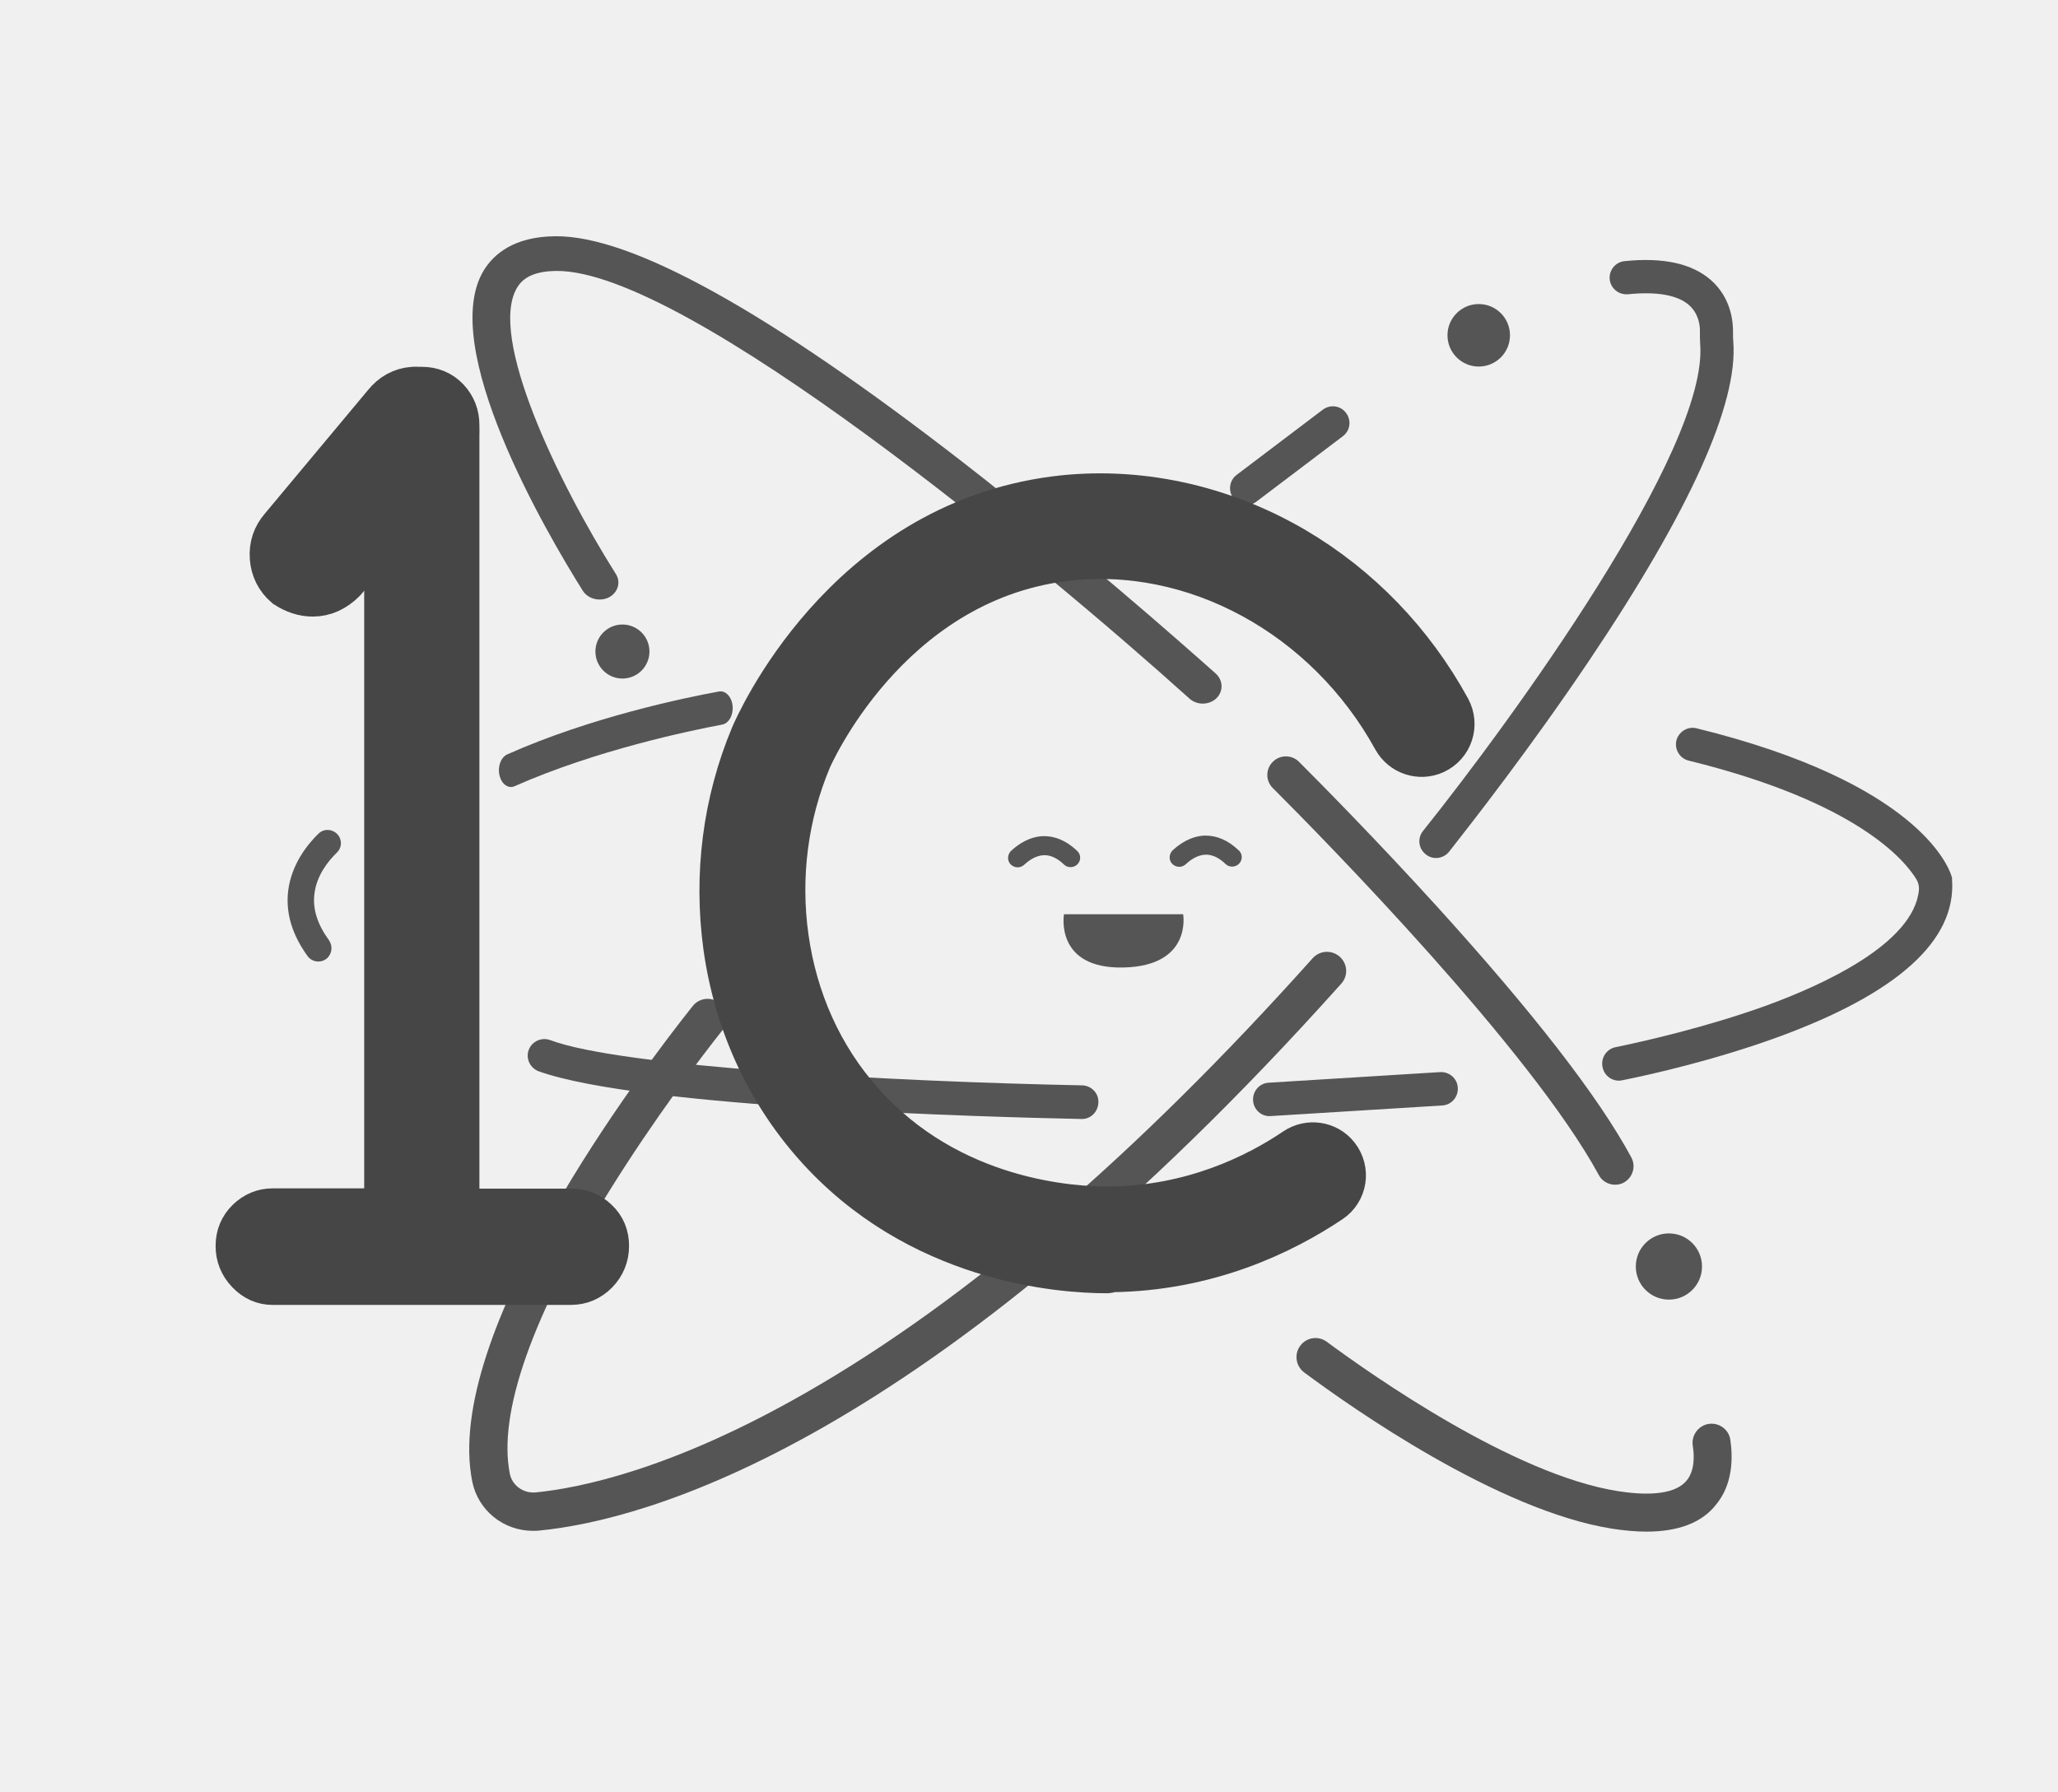
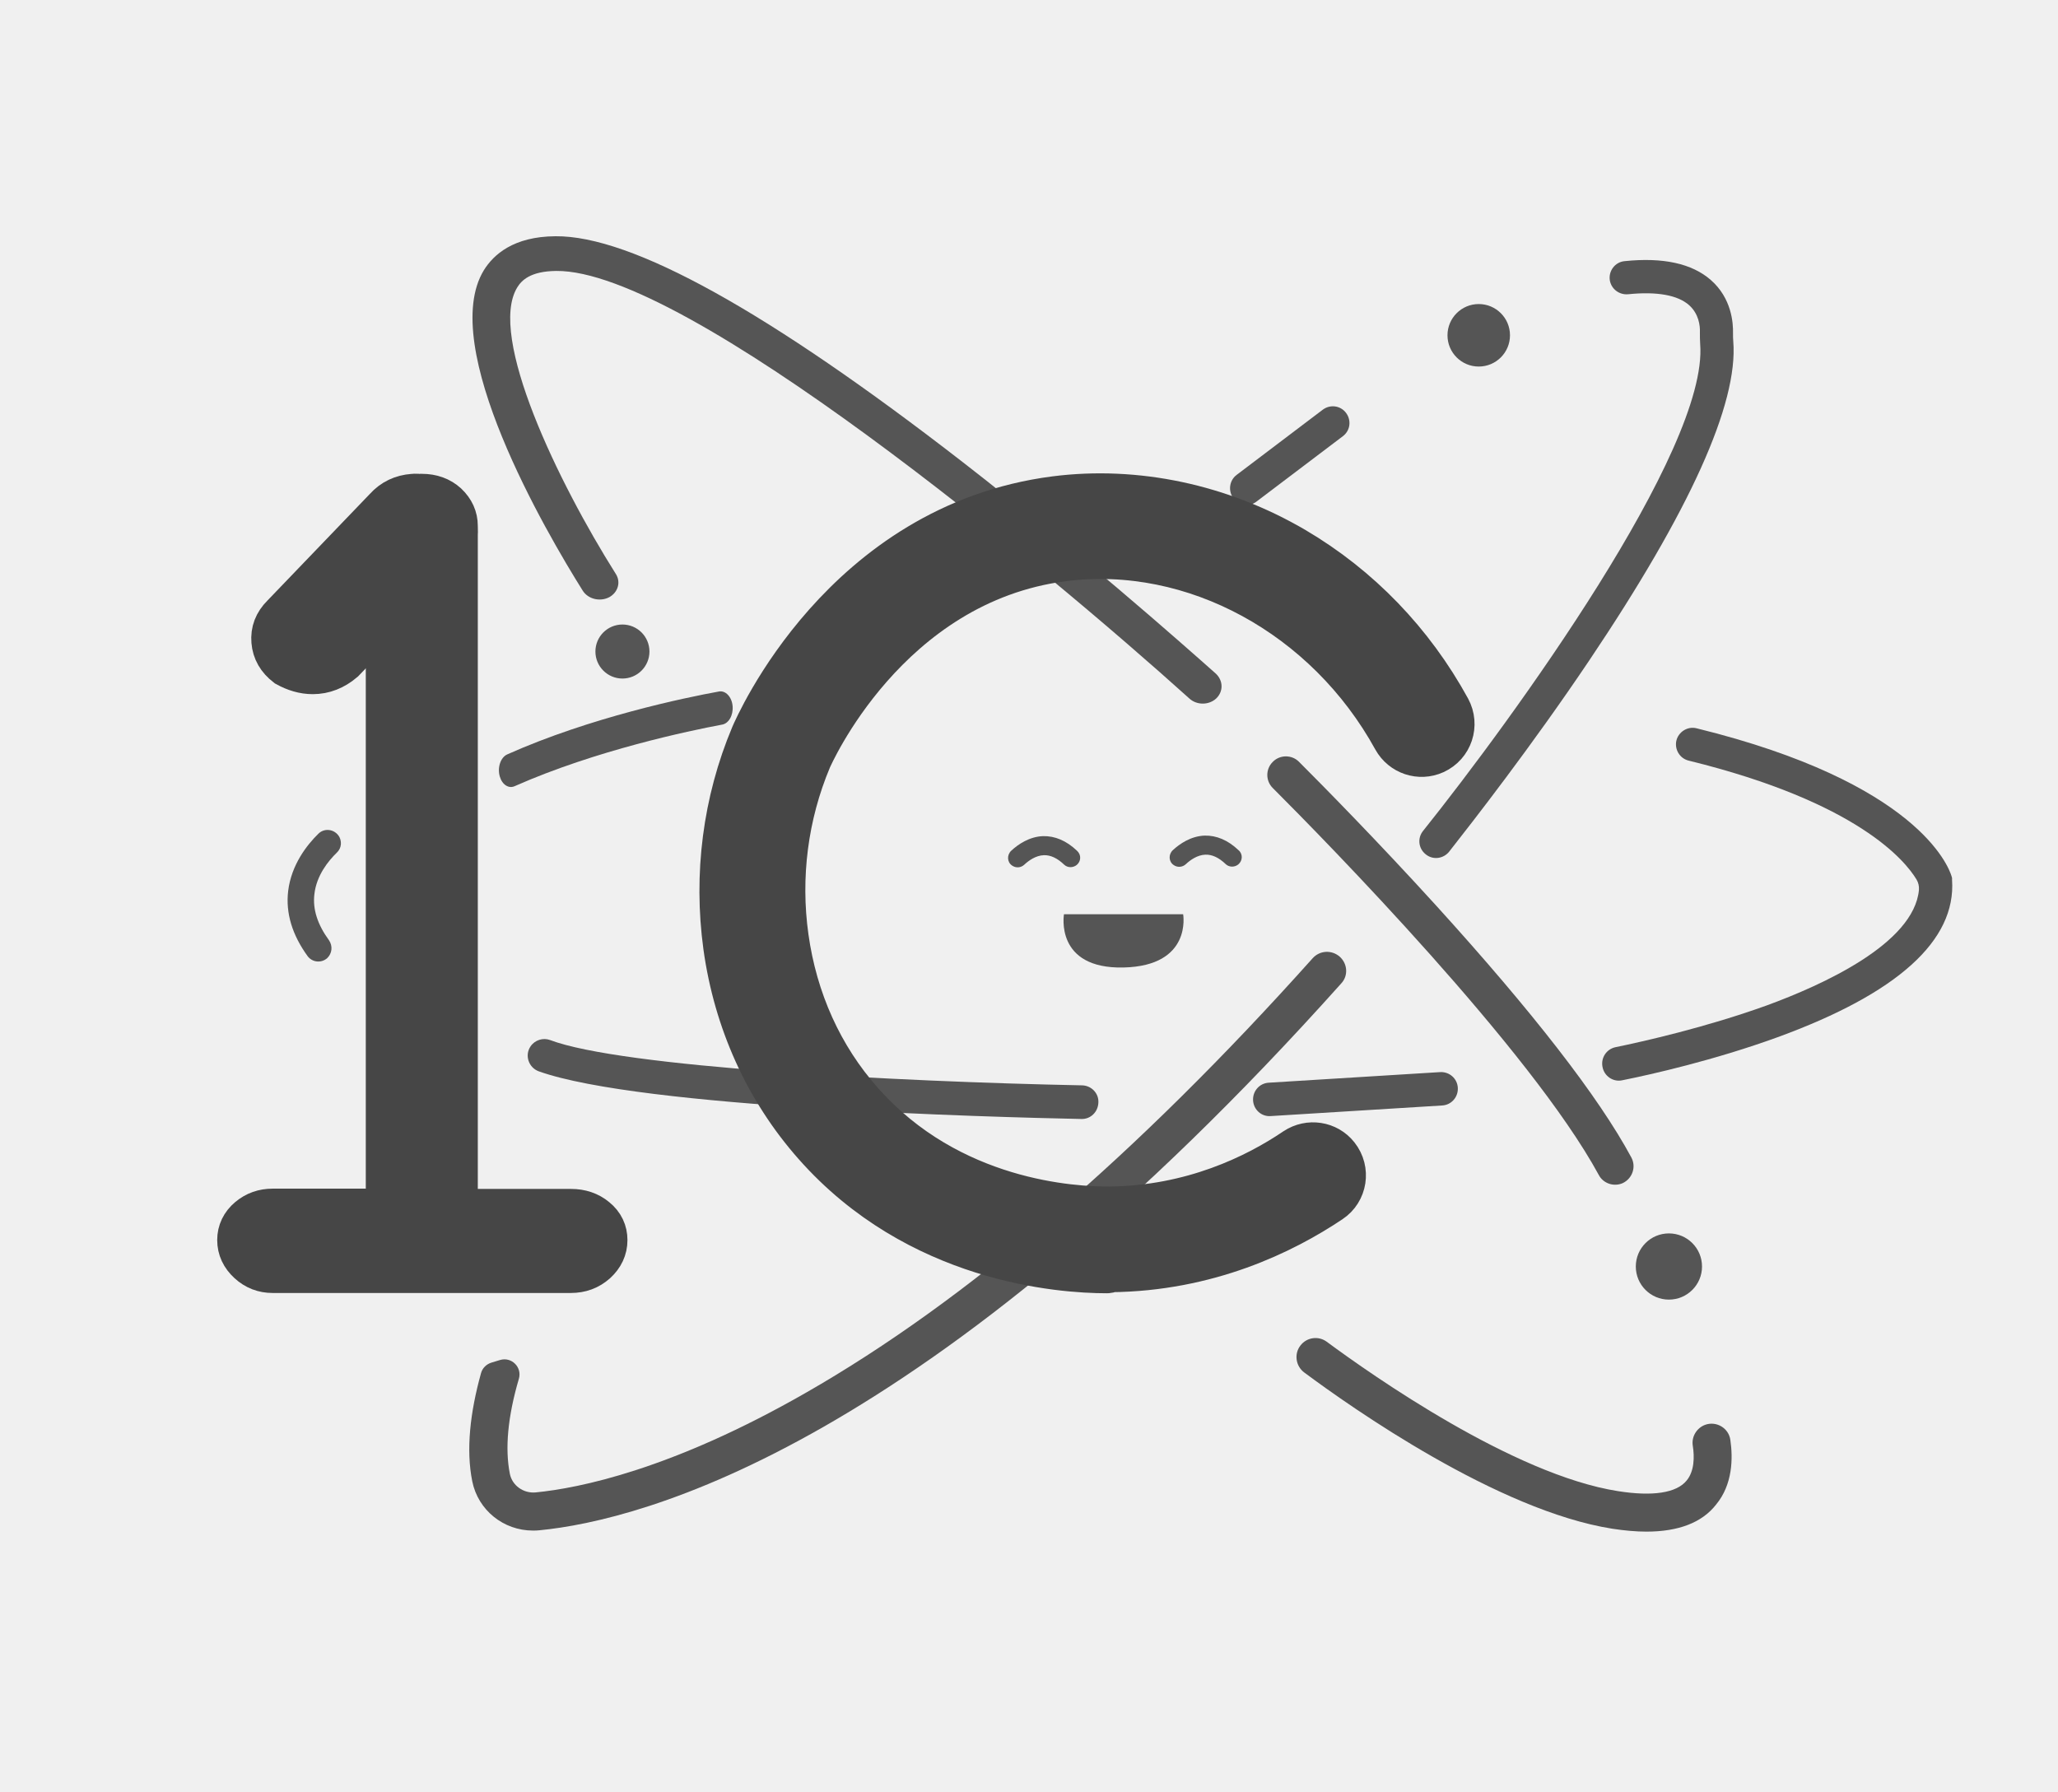
- <svg xmlns="http://www.w3.org/2000/svg" version="1.1" id="Capa_2" x="0px" y="0px" viewBox="0 0 777 676.5" style="enable-background:new 0 0 777 676.5;" xml:space="preserve">
+ <svg xmlns="http://www.w3.org/2000/svg" version="1.1" id="Capa_2_1_" x="0px" y="0px" viewBox="0 0 777 676.5" style="enable-background:new 0 0 777 676.5;" xml:space="preserve">
  <style type="text/css">
	.st0{fill:#555555;}
- 	.st1{fill:#464646;stroke:#464646;stroke-width:18;stroke-miterlimit:10;}
+ 	.st1{fill:#464646;stroke:#464646;stroke-width:16.791;stroke-miterlimit:10;}
	.st2{fill:#464646;stroke:#464646;stroke-width:17;stroke-miterlimit:10;}
	.st3{fill:#FFFFFF;}
+ 	.st4{fill:#FFFFFF;stroke:#FFFFFF;stroke-width:16.791;stroke-miterlimit:10;}
+ 	.st5{fill:#FFFFFF;stroke:#FFFFFF;stroke-width:17;stroke-miterlimit:10;}
</style>
  <path class="st0" d="M459.1,263.8c-2.8,2.5-7.3,2.5-10.1-0.1c-54.6-49.2-190-161.9-239-161.4c-9.8,0.1-13.1,3.6-14.7,6.2  c-11.3,18.4,15.5,73.8,37.2,108.2c2,3.1,0.8,7-2.5,8.8l0,0c-3.5,1.8-8,0.7-10-2.5c-13.8-22-54.9-92.3-37.3-121  c3.6-5.8,11.1-12.7,27-12.8c28.7-0.3,80.4,28.4,153.8,85.3c43.4,33.7,82,67.8,95.6,79.9C461.9,257.1,461.9,261.2,459.1,263.8  L459.1,263.8z" />
  <path class="st0" d="M621.6,578.3c-4,0-8.3-0.4-12.9-1.1c-43.1-6.8-98.3-45.6-116.3-59c-3.2-2.4-3.9-7-1.4-10.2l0,0  c2.4-3.1,6.8-3.7,9.9-1.4c17.2,12.7,70.5,50.2,109.9,56.4c13.2,2.1,22.2,0.7,26-4c2.9-3.5,3-8.9,2.3-13.2c-0.5-3.4,1.5-6.6,4.6-7.8  l0,0c4.3-1.6,9,1.2,9.6,5.7c1,6.9,0.9,16.8-5.4,24.4C642.6,574.9,633.7,578.3,621.6,578.3z" />
-   <path class="st0" d="M201.2,578c-11.1,0-20.7-7.7-22.9-18.6c-11.2-55.9,63.3-154.5,83.2-179.5c2.5-3.2,7.1-3.7,10.3-1.1l0,0  c3,2.5,3.5,6.9,1.1,10c-8.1,10.2-25.9,33.6-42.8,60.8c-29.2,47.1-42.2,84.1-37.6,106.9c0.9,4.4,5.1,7.4,9.7,7  c16.4-1.6,51.4-8.6,102-37.6c60.7-34.7,125-89.9,191.4-164.1c2.7-3,7.2-3.2,10.2-0.6l0,0c3,2.7,3.3,7.2,0.6,10.2  C349.9,546.3,242.7,574.1,203.6,577.9C202.8,578,202,578,201.2,578z" />
-   <path class="st0" d="M605,402.7L605,402.7c-0.6-3.4,1.6-6.6,4.9-7.3c10.7-2.2,34.2-7.5,57.2-15.8c21-7.7,55.5-23.3,57.4-43.6  c0.1-1.4-0.2-2.7-0.9-3.9c-4.2-7-22.1-29.2-86-44.9c-3.4-0.8-5.4-4.2-4.7-7.5v0c0.8-3.4,4.3-5.6,7.7-4.7  c83.4,20.5,95.1,52.2,96.2,55.8l0.2,0.7l0,0.7c1.6,22.9-20.6,42.9-65.8,59.4c-23.9,8.7-47.8,14.1-58.8,16.3  C609,408.6,605.6,406.3,605,402.7z" />
-   <path class="st0" d="M408.3,422.5c-34.1-0.7-166.3-4.2-204.9-18c-3.8-1.4-5.4-6-3.1-9.4h0c1.6-2.4,4.7-3.4,7.4-2.4  c27,10.2,130.3,15.7,200.9,17.1c3.4,0.1,6.2,2.9,6.1,6.3l0,0.1C414.6,419.9,411.7,422.6,408.3,422.5z" />
+   <path class="st0" d="M505.8,361.2c-3-2.6-7.5-2.4-10.2,0.6C429.2,436,364.9,491.2,304.2,525.9c-50.6,29-85.6,36-102,37.6  c-4.6,0.4-8.8-2.6-9.7-7c-1.9-9.6-0.8-21.6,3.4-35.9c1.3-4.4-2.8-8.4-7.1-7.1h0c-1.1,0.3-2.2,0.7-3.3,1c-1.9,0.6-3.4,2.1-3.9,4  c-4.1,14.8-5.7,28.8-3.3,40.8c2.2,10.9,11.8,18.6,22.9,18.6c0.8,0,1.6,0,2.4-0.1c39.1-3.8,146.3-31.6,302.8-206.5  C509.1,368.4,508.8,363.9,505.8,361.2z" />
+   <path class="st0" d="M605,402.7L605,402.7c-0.6-3.4,1.6-6.6,4.9-7.3c10.7-2.2,34.2-7.5,57.2-15.8c21-7.7,55.5-23.3,57.4-43.6  c0.1-1.4-0.2-2.7-0.9-3.9c-4.2-7-22.1-29.2-86-44.9c-3.4-0.8-5.4-4.2-4.7-7.5l0,0c0.8-3.4,4.3-5.6,7.7-4.7  c83.4,20.5,95.1,52.2,96.2,55.8l0.2,0.7v0.7c1.6,22.9-20.6,42.9-65.8,59.4c-23.9,8.7-47.8,14.1-58.8,16.3  C609,408.6,605.6,406.3,605,402.7z" />
+   <path class="st0" d="M408.3,422.5c-34.1-0.7-166.3-4.2-204.9-18c-3.8-1.4-5.4-6-3.1-9.4l0,0c1.6-2.4,4.7-3.4,7.4-2.4  c27,10.2,130.3,15.7,200.9,17.1c3.4,0.1,6.2,2.9,6.1,6.3v0.1C414.6,419.9,411.7,422.6,408.3,422.5z" />
  <path class="st0" d="M276.6,266.6L276.6,266.6c-0.3-3.5-2.7-6-5.2-5.5c-12.7,2.3-48.4,9.7-79.8,23.7c-2.6,1.1-3.9,5-2.9,8.4l0,0  c0.9,3.1,3.4,4.7,5.7,3.6c30.5-13.5,65.9-20.9,78.2-23.2C275.1,273.2,276.9,270.1,276.6,266.6z" />
  <path class="st0" d="M473.1,415.5L473.1,415.5c-0.2-3.5,2.4-6.5,5.9-6.7l64.7-4c3.5-0.2,6.5,2.4,6.7,5.9l0,0  c0.2,3.5-2.4,6.5-5.9,6.7l-64.7,4C476.3,421.7,473.3,419,473.1,415.5z" />
  <path class="st0" d="M538.2,322.5L538.2,322.5c-2.7-2.2-3.1-6.1-0.9-8.8c33.6-42,107.8-144,104.6-183.8c-0.1-1.4-0.1-2.9-0.1-4.5  c0.1-2.4-0.4-6.9-4.1-10.2c-4.3-3.8-12.2-5.2-23-4.1c-3.3,0.3-6.3-1.9-6.9-5.2l0,0c-0.6-3.6,2-7,5.6-7.3c14.5-1.5,25.4,0.9,32.5,7.1  c7.9,6.9,8.5,16.3,8.4,20.1c0,1.2,0,2.2,0.1,3.1c1.9,23.5-16.4,64-54.4,120.5c-21.7,32.3-44.1,61-52.9,72.2  C544.9,324.3,540.9,324.8,538.2,322.5z" />
  <path class="st0" d="M465.7,188.2L465.7,188.2c-2.1-2.8-1.6-6.8,1.2-8.9l32.5-24.6c2.8-2.1,6.7-1.6,8.8,1.2l0,0  c2.1,2.8,1.6,6.7-1.2,8.8l-32.5,24.6C471.8,191.5,467.9,191,465.7,188.2z" />
  <circle class="st0" cx="558.3" cy="126.6" r="11.8" />
  <path class="st0" d="M406.5,326.6c-1.4,1.1-3.4,1.1-4.7-0.1c-2.6-2.5-5.2-3.7-7.7-3.6c-3,0.1-5.7,2-7.4,3.6  c-1.3,1.2-3.2,1.3-4.6,0.3l0,0c-1.9-1.3-2-4-0.3-5.6c2.6-2.4,6.8-5.3,12-5.5c4.5-0.1,8.8,1.7,12.8,5.5  C408.3,322.7,408.2,325.2,406.5,326.6L406.5,326.6z" />
  <path class="st0" d="M467.5,326.4c-1.4,1.1-3.4,1.1-4.7-0.1c-2.6-2.5-5.2-3.7-7.7-3.6c-3,0.1-5.7,2-7.4,3.6  c-1.3,1.2-3.2,1.3-4.6,0.3l0,0c-1.9-1.3-2-4-0.3-5.6c2.6-2.4,6.8-5.3,12-5.5c4.5-0.1,8.8,1.7,12.8,5.5  C469.3,322.4,469.2,325,467.5,326.4L467.5,326.4z" />
  <path class="st0" d="M446.7,345.2h-45c0,0-3.6,20.7,22.5,20.1C450.2,364.7,446.7,345.2,446.7,345.2z" />
  <g>
-     <path class="st1" d="M150.1,151.3c2.2-2.3,4.9-3.5,8.1-3.8c-0.7,0-1.5-0.1-2.2,0c-4.1,0.3-7.5,2.2-10.2,5.6l-38.9,46.6   c-2.7,3.1-3.9,6.7-3.6,10.8c0.3,4.1,2,7.5,5.1,10.2c3.1,2,6.3,3.1,9.7,3.1c4.1,0,7.9-1.7,11.3-5.1l17.1-20.5v-37.7   C146.5,156.9,147.7,153.8,150.1,151.3z" />
-     <path class="st1" d="M224.7,461.4c-2.5-2.4-5.6-3.6-9.1-3.6H172V160.5c0-3.6-1.2-6.6-3.6-9.2c-2.4-2.5-5.5-3.8-9.1-3.8   c-0.4,0-0.7,0-1,0c3.2,0.2,6,1.4,8.5,3.6c3.1,2.7,4.8,6.1,5.1,10.2c0.3,4.1-0.9,7.7-3.6,10.8l-21.8,26.1v259.5h-43.6   c-3.3,0-6.2,1.2-8.7,3.6c-2.5,2.4-3.8,5.5-3.8,9.1c0,3.7,1.3,6.8,3.8,9.4c2.5,2.6,5.4,3.9,8.7,3.9h112.6c3.6,0,6.6-1.3,9.2-3.9   c2.5-2.6,3.8-5.7,3.8-9.4C228.5,466.9,227.3,463.8,224.7,461.4z" />
-     <path class="st1" d="M171.9,161.4c-0.3-4.1-2-7.5-5.1-10.2c-2.5-2.2-5.3-3.4-8.5-3.6c-3.2,0.2-5.9,1.5-8.1,3.8   c-2.4,2.5-3.6,5.6-3.6,9.2v37.7l21.8-26.1C171,169.1,172.2,165.5,171.9,161.4z" />
+     <path class="st1" d="M150.1,190.6c2.2-2,4.9-3,8.1-3.3c-0.7,0-1.5-0.1-2.2,0c-4.1,0.3-7.5,1.9-10.2,4.9l-38.9,40.5   c-2.7,2.7-3.9,5.8-3.6,9.4c0.3,3.6,2,6.5,5.1,8.9c3.1,1.7,6.3,2.7,9.7,2.7c4.1,0,7.9-1.5,11.3-4.4l17.1-17.8v-32.8   C146.5,195.4,147.7,192.7,150.1,190.6z" />
+     <path class="st1" d="M224.7,460.4c-2.5-2.1-5.6-3.1-9.1-3.1H172V198.6c0-3.1-1.2-5.7-3.6-8c-2.4-2.2-5.5-3.3-9.1-3.3   c-0.4,0-0.7,0-1,0c3.2,0.2,6,1.2,8.5,3.1c3.1,2.3,4.8,5.3,5.1,8.9s-0.9,6.7-3.6,9.4l-21.8,22.7v225.8h-43.6c-3.3,0-6.2,1-8.7,3.1   s-3.8,4.8-3.8,7.9c0,3.2,1.3,5.9,3.8,8.2c2.5,2.3,5.4,3.4,8.7,3.4h112.6c3.6,0,6.6-1.1,9.2-3.4c2.5-2.3,3.8-5,3.8-8.2   C228.5,465.2,227.3,462.5,224.7,460.4z" />
+     <path class="st1" d="M171.9,199.4c-0.3-3.6-2-6.5-5.1-8.9c-2.5-1.9-5.3-3-8.5-3.1c-3.2,0.2-5.9,1.3-8.1,3.3c-2.4,2.2-3.6,4.9-3.6,8   v32.8l21.8-22.7C171,206.1,172.2,202.9,171.9,199.4z" />
  </g>
  <path class="st2" d="M417.8,479.8c-17.4,0-71.2-3.9-110-47.9c-18.2-20.6-29.9-46.4-33.8-74.6c-3.7-27-0.2-54.5,10.3-79.5  c1.4-3.2,34.2-79.2,114.1-89.5c30.5-3.9,62.4,2.9,90.1,19.1c24.5,14.4,44.5,35.2,58.3,60.4c3.2,5.9,0.8,13.2-5.3,16l0,0  c-5.5,2.5-11.9,0.3-14.8-4.9c-25.6-46.6-75.8-74.2-125.3-67.9c-67,8.6-95.6,74.9-95.9,75.5c-8.9,21.2-11.9,44.5-8.7,67.4  c3.3,23.7,13,45.3,28.3,62.5c33.4,37.8,80.2,40.2,93.8,40.1c31.2-0.3,55.5-12.2,70.4-22.3c5-3.3,11.7-2.3,15.4,2.4l0,0  c4.2,5.3,3,13-2.6,16.7c-17.6,11.8-46.2,25.8-83,26.1C418.6,479.8,418.2,479.8,417.8,479.8z" />
  <circle class="st0" cx="630.1" cy="478.2" r="12.5" />
  <path class="st0" d="M123.5,361.8c-2.2,1.9-5.5,1.6-7.3-0.7c-5.9-8.1-8.4-16.4-7.4-24.7c1.2-9.9,7.1-17.4,11.4-21.6  c2.2-2.2,5.8-1.8,7.6,0.7l2.6,3.7l-2.9-4.1l0.3,0.4c1.4,2,1.2,4.7-0.6,6.4c-3.2,3.1-7.7,8.6-8.5,15.7c-0.7,5.7,1.2,11.5,5.5,17.4  C125.7,357.2,125.4,360,123.5,361.8L123.5,361.8z" />
-   <path class="st0" d="M603.6,443.6C578,396.5,500.7,317.7,480.5,297.5c-2.7-2.7-2.7-7.1,0-9.8l0,0c2.7-2.8,7.2-2.8,9.9-0.1  c9.2,9.2,29.7,30,51.8,54.3c36.5,40.2,61.3,72.1,73.7,95.1c1.9,3.5,0.5,7.9-3.2,9.7v0C609.4,448.2,605.3,446.9,603.6,443.6z" />
-   <path class="st3" d="M1243.9,280.8c-2.6,2.9-7.2,3.2-10.1,0.6c-57.3-50.9-199-166.8-247.9-163.1c-9.8,0.7-12.8,4.8-14.3,7.8  c-10.3,21.1,19.7,80.6,43.3,117.3c2.1,3.3,1.2,7.7-2,9.9l0,0c-3.4,2.3-7.9,1.3-10.1-2.1c-15-23.4-60.2-98.5-44.2-131.4  c3.2-6.6,10.4-14.7,26.2-15.9c28.6-2.2,81.9,26.3,158.5,84.5c45.3,34.4,85.8,69.6,100.1,82.2  C1246.3,273.2,1246.6,277.8,1243.9,280.8L1243.9,280.8z" />
-   <path class="st3" d="M1401.6,586.3c-4,0-8.3-0.4-12.9-1.1c-43.1-6.8-98.3-45.6-116.3-59c-3.2-2.4-3.9-7-1.4-10.2l0,0  c2.4-3.1,6.8-3.7,9.9-1.4c17.2,12.7,70.5,50.2,109.9,56.4c13.2,2.1,22.2,0.7,26-4c2.9-3.5,3-8.9,2.3-13.2c-0.5-3.4,1.5-6.6,4.6-7.8  l0,0c4.3-1.6,9,1.2,9.6,5.7c1,6.9,0.9,16.8-5.4,24.4C1422.6,582.9,1413.7,586.3,1401.6,586.3z" />
-   <path class="st3" d="M981.2,586c-11.1,0-20.7-7.7-22.9-18.6c-11.2-55.9,63.3-154.5,83.2-179.5c2.5-3.2,7.1-3.7,10.3-1.1l0,0  c3,2.5,3.5,6.9,1.1,10c-8.1,10.2-25.9,33.6-42.8,60.8c-29.2,47.1-42.2,84.1-37.6,106.9c0.9,4.4,5.1,7.4,9.7,7  c16.4-1.6,51.4-8.6,102-37.6c60.7-34.7,125-89.9,191.4-164.1c2.7-3,7.2-3.2,10.2-0.6l0,0c3,2.7,3.3,7.2,0.6,10.2  c-156.6,174.9-263.8,202.7-302.9,206.5C982.8,586,982,586,981.2,586z" />
-   <path class="st3" d="M1385,410.7L1385,410.7c-0.6-3.4,1.6-6.6,4.9-7.3c10.7-2.2,34.2-7.5,57.2-15.8c21-7.7,55.5-23.3,57.4-43.6  c0.1-1.4-0.2-2.7-0.9-3.9c-4.2-7-22.1-29.2-86-44.9c-3.4-0.8-5.4-4.2-4.7-7.5v0c0.8-3.4,4.3-5.6,7.7-4.7  c83.4,20.5,95.1,52.2,96.2,55.8l0.2,0.7l0,0.7c1.6,22.9-20.6,42.9-65.8,59.4c-23.9,8.7-47.8,14.1-58.8,16.3  C1389,416.6,1385.6,414.3,1385,410.7z" />
-   <path class="st3" d="M1188.3,430.5c-34.1-0.7-166.3-4.2-204.9-18c-3.8-1.4-5.4-6-3.1-9.4l0,0c1.6-2.4,4.7-3.4,7.4-2.4  c27,10.2,130.3,15.7,200.9,17.1c3.4,0.1,6.2,2.9,6.1,6.3l0,0.1C1194.6,427.9,1191.7,430.6,1188.3,430.5z" />
-   <path class="st3" d="M1056.6,274.6L1056.6,274.6c-0.4-3.5-3.6-6-7.1-5.5c-17.3,2.3-65.8,9.7-108.6,23.7c-3.5,1.1-5.3,5-3.9,8.4l0,0  c1.2,3.1,4.6,4.7,7.8,3.6c41.5-13.5,89.6-20.9,106.4-23.2C1054.6,281.2,1057,278.1,1056.6,274.6z" />
-   <path class="st3" d="M1253.1,423.5L1253.1,423.5c-0.2-3.5,2.4-6.5,5.9-6.7l64.7-4c3.5-0.2,6.5,2.4,6.7,5.9l0,0  c0.2,3.5-2.4,6.5-5.9,6.7l-64.7,4C1256.3,429.7,1253.3,427,1253.1,423.5z" />
-   <path class="st3" d="M1318.2,330.5L1318.2,330.5c-2.7-2.2-3.1-6.1-0.9-8.8c33.6-42,107.8-144,104.6-183.8c-0.1-1.4-0.1-2.9-0.1-4.5  c0.1-2.4-0.4-6.9-4.1-10.2c-4.3-3.8-12.2-5.2-23-4.1c-3.3,0.3-6.3-1.9-6.9-5.2l0,0c-0.6-3.6,2-7,5.6-7.3c14.5-1.5,25.4,0.9,32.5,7.1  c7.9,6.9,8.5,16.3,8.4,20.1c0,1.2,0,2.2,0.1,3.1c1.9,23.5-16.4,64-54.4,120.5c-21.7,32.3-44.1,61-52.9,72.2  C1324.9,332.3,1320.9,332.8,1318.2,330.5z" />
-   <path class="st3" d="M1245.7,196.2L1245.7,196.2c-2.1-2.8-1.6-6.8,1.2-8.9l32.5-24.6c2.8-2.1,6.7-1.6,8.8,1.2l0,0  c2.1,2.8,1.6,6.7-1.2,8.8l-32.5,24.6C1251.8,199.5,1247.9,199,1245.7,196.2z" />
-   <circle class="st3" cx="1257.3" cy="503.3" r="12.2" />
-   <circle class="st3" cx="948.2" cy="394.3" r="11.8" />
-   <circle class="st3" cx="1392.9" cy="284.5" r="11.1" />
-   <circle class="st3" cx="1338.3" cy="134.6" r="11.8" />
-   <path class="st3" d="M1186.5,334.6c-1.4,1.1-3.4,1.1-4.7-0.1c-2.6-2.5-5.2-3.7-7.7-3.6c-3,0.1-5.7,2-7.4,3.6  c-1.3,1.2-3.2,1.3-4.6,0.3l0,0c-1.9-1.3-2-4-0.3-5.6c2.6-2.4,6.8-5.3,12-5.5c4.5-0.1,8.8,1.7,12.8,5.5  C1188.3,330.7,1188.2,333.2,1186.5,334.6L1186.5,334.6z" />
-   <path class="st3" d="M1247.5,334.4c-1.4,1.1-3.4,1.1-4.7-0.1c-2.6-2.5-5.2-3.7-7.7-3.6c-3,0.1-5.7,2-7.4,3.6  c-1.3,1.2-3.2,1.3-4.6,0.3l0,0c-1.9-1.3-2-4-0.3-5.6c2.6-2.4,6.8-5.3,12-5.5c4.5-0.1,8.8,1.7,12.8,5.5  C1249.3,330.4,1249.2,333,1247.5,334.4L1247.5,334.4z" />
-   <path class="st3" d="M1226.7,353.2h-45c0,0-3.6,20.7,22.5,20.1C1230.2,372.7,1226.7,353.2,1226.7,353.2z" />
+   <path class="st0" d="M603.6,443.6C578,396.5,500.7,317.7,480.5,297.5c-2.7-2.7-2.7-7.1,0-9.8l0,0c2.7-2.8,7.2-2.8,9.9-0.1  c9.2,9.2,29.7,30,51.8,54.3c36.5,40.2,61.3,72.1,73.7,95.1c1.9,3.5,0.5,7.9-3.2,9.7l0,0C609.4,448.2,605.3,446.9,603.6,443.6z" />
+   <circle class="st0" cx="235" cy="246" r="10.2" />
+   <path class="st3" d="M1234.1,268.8c-2.8,2.5-7.3,2.5-10.1-0.1c-54.6-49.2-190-161.9-239-161.4c-9.8,0.1-13.1,3.6-14.7,6.2  c-11.3,18.4,15.5,73.8,37.2,108.2c2,3.1,0.8,7-2.5,8.8l0,0c-3.5,1.8-8,0.7-10-2.5c-13.8-22-54.9-92.3-37.3-121  c3.6-5.8,11.1-12.7,27-12.8c28.7-0.3,80.4,28.4,153.8,85.3c43.4,33.7,82,67.8,95.6,79.9C1236.9,262.1,1236.9,266.2,1234.1,268.8  L1234.1,268.8z" />
+   <path class="st3" d="M1396.6,583.3c-4,0-8.3-0.4-12.9-1.1c-43.1-6.8-98.3-45.6-116.3-59c-3.2-2.4-3.9-7-1.4-10.2l0,0  c2.4-3.1,6.8-3.7,9.9-1.4c17.2,12.7,70.5,50.2,109.9,56.4c13.2,2.1,22.2,0.7,26-4c2.9-3.5,3-8.9,2.3-13.2c-0.5-3.4,1.5-6.6,4.6-7.8  l0,0c4.3-1.6,9,1.2,9.6,5.7c1,6.9,0.9,16.8-5.4,24.4C1417.6,579.9,1408.7,583.3,1396.6,583.3z" />
+   <path class="st3" d="M1280.8,366.2c-3-2.6-7.5-2.4-10.2,0.6c-66.4,74.2-130.7,129.4-191.4,164.1c-50.6,29-85.6,36-102,37.6  c-4.6,0.4-8.8-2.6-9.7-7c-1.9-9.6-0.8-21.6,3.4-35.9c1.3-4.4-2.8-8.4-7.1-7.1l0,0c-1.1,0.3-2.2,0.7-3.3,1c-1.9,0.6-3.4,2.1-3.9,4  c-4.1,14.8-5.7,28.8-3.3,40.8c2.2,10.9,11.8,18.6,22.9,18.6c0.8,0,1.6,0,2.4-0.1c39.1-3.8,146.3-31.6,302.8-206.5  C1284.1,373.4,1283.8,368.9,1280.8,366.2z" />
+   <path class="st3" d="M1380,407.7L1380,407.7c-0.6-3.4,1.6-6.6,4.9-7.3c10.7-2.2,34.2-7.5,57.2-15.8c21-7.7,55.5-23.3,57.4-43.6  c0.1-1.4-0.2-2.7-0.9-3.9c-4.2-7-22.1-29.2-86-44.9c-3.4-0.8-5.4-4.2-4.7-7.5l0,0c0.8-3.4,4.3-5.6,7.7-4.7  c83.4,20.5,95.1,52.2,96.2,55.8l0.2,0.7v0.7c1.6,22.9-20.6,42.9-65.8,59.4c-23.9,8.7-47.8,14.1-58.8,16.3  C1384,413.6,1380.6,411.3,1380,407.7z" />
+   <path class="st3" d="M1183.3,427.5c-34.1-0.7-166.3-4.2-204.9-18c-3.8-1.4-5.4-6-3.1-9.4l0,0c1.6-2.4,4.7-3.4,7.4-2.4  c27,10.2,130.3,15.7,200.9,17.1c3.4,0.1,6.2,2.9,6.1,6.3v0.1C1189.6,424.9,1186.7,427.6,1183.3,427.5z" />
+   <path class="st3" d="M1051.6,271.6L1051.6,271.6c-0.3-3.5-2.7-6-5.2-5.5c-12.7,2.3-48.4,9.7-79.8,23.7c-2.6,1.1-3.9,5-2.9,8.4l0,0  c0.9,3.1,3.4,4.7,5.7,3.6c30.5-13.5,65.9-20.9,78.2-23.2C1050.1,278.2,1051.9,275.1,1051.6,271.6z" />
+   <path class="st3" d="M1248.1,420.5L1248.1,420.5c-0.2-3.5,2.4-6.5,5.9-6.7l64.7-4c3.5-0.2,6.5,2.4,6.7,5.9l0,0  c0.2,3.5-2.4,6.5-5.9,6.7l-64.7,4C1251.3,426.7,1248.3,424,1248.1,420.5z" />
+   <path class="st3" d="M1313.2,327.5L1313.2,327.5c-2.7-2.2-3.1-6.1-0.9-8.8c33.6-42,107.8-144,104.6-183.8c-0.1-1.4-0.1-2.9-0.1-4.5  c0.1-2.4-0.4-6.9-4.1-10.2c-4.3-3.8-12.2-5.2-23-4.1c-3.3,0.3-6.3-1.9-6.9-5.2l0,0c-0.6-3.6,2-7,5.6-7.3c14.5-1.5,25.4,0.9,32.5,7.1  c7.9,6.9,8.5,16.3,8.4,20.1c0,1.2,0,2.2,0.1,3.1c1.9,23.5-16.4,64-54.4,120.5c-21.7,32.3-44.1,61-52.9,72.2  C1319.9,329.3,1315.9,329.8,1313.2,327.5z" />
+   <path class="st3" d="M1240.7,193.2L1240.7,193.2c-2.1-2.8-1.6-6.8,1.2-8.9l32.5-24.6c2.8-2.1,6.7-1.6,8.8,1.2l0,0  c2.1,2.8,1.6,6.7-1.2,8.8l-32.5,24.6C1246.8,196.5,1242.9,196,1240.7,193.2z" />
+   <circle class="st3" cx="1333.3" cy="131.6" r="11.8" />
+   <path class="st3" d="M1181.5,331.6c-1.4,1.1-3.4,1.1-4.7-0.1c-2.6-2.5-5.2-3.7-7.7-3.6c-3,0.1-5.7,2-7.4,3.6  c-1.3,1.2-3.2,1.3-4.6,0.3l0,0c-1.9-1.3-2-4-0.3-5.6c2.6-2.4,6.8-5.3,12-5.5c4.5-0.1,8.8,1.7,12.8,5.5  C1183.3,327.7,1183.2,330.2,1181.5,331.6L1181.5,331.6z" />
+   <path class="st3" d="M1242.5,331.4c-1.4,1.1-3.4,1.1-4.7-0.1c-2.6-2.5-5.2-3.7-7.7-3.6c-3,0.1-5.7,2-7.4,3.6  c-1.3,1.2-3.2,1.3-4.6,0.3l0,0c-1.9-1.3-2-4-0.3-5.6c2.6-2.4,6.8-5.3,12-5.5c4.5-0.1,8.8,1.7,12.8,5.5  C1244.3,327.4,1244.2,330,1242.5,331.4L1242.5,331.4z" />
+   <path class="st3" d="M1221.7,350.2h-45c0,0-3.6,20.7,22.5,20.1C1225.2,369.7,1221.7,350.2,1221.7,350.2z" />
  <g>
-     <path class="st3" d="M907.1,158.6c2.2-2.3,4.9-3.5,8.1-3.8c-0.7,0-1.5-0.1-2.2,0c-4.1,0.3-7.5,2.2-10.2,5.6l-38.9,46.6   c-2.7,3.1-3.9,6.7-3.6,10.8c0.3,4.1,2,7.5,5.1,10.2c3.1,2,6.3,3.1,9.7,3.1c4.1,0,7.9-1.7,11.3-5.1l17.1-20.5v-37.7   C903.4,164.2,904.6,161.2,907.1,158.6z" />
-     <path class="st3" d="M981.7,468.7c-2.5-2.4-5.6-3.6-9.1-3.6H929V167.8c0-3.6-1.2-6.6-3.6-9.2c-2.4-2.5-5.5-3.8-9.1-3.8   c-0.4,0-0.7,0-1,0c3.2,0.2,6,1.4,8.5,3.6c3.1,2.7,4.8,6.1,5.1,10.2c0.3,4.1-0.9,7.7-3.6,10.8l-21.8,26.1v259.5h-43.6   c-3.3,0-6.2,1.2-8.7,3.6c-2.5,2.4-3.8,5.5-3.8,9.1c0,3.7,1.3,6.8,3.8,9.4c2.5,2.6,5.4,3.9,8.7,3.9h112.6c3.6,0,6.6-1.3,9.2-3.9   c2.5-2.6,3.8-5.7,3.8-9.4C985.5,474.2,984.2,471.1,981.7,468.7z" />
-     <path class="st3" d="M928.8,168.7c-0.3-4.1-2-7.5-5.1-10.2c-2.5-2.2-5.3-3.4-8.5-3.6c-3.2,0.2-5.9,1.5-8.1,3.8   c-2.4,2.5-3.6,5.6-3.6,9.2v37.7l21.8-26.1C927.9,176.4,929.1,172.8,928.8,168.7z" />
+     <path class="st4" d="M925.1,195.6c2.2-2,4.9-3,8.1-3.3c-0.7,0-1.5-0.1-2.2,0c-4.1,0.3-7.5,1.9-10.2,4.9l-38.9,40.5   c-2.7,2.7-3.9,5.8-3.6,9.4c0.3,3.6,2,6.5,5.1,8.9c3.1,1.7,6.3,2.7,9.7,2.7c4.1,0,7.9-1.5,11.3-4.4l17.1-17.8v-32.8   C921.5,200.4,922.7,197.7,925.1,195.6z" />
+     <path class="st4" d="M999.7,465.4c-2.5-2.1-5.6-3.1-9.1-3.1H947V203.6c0-3.1-1.2-5.7-3.6-8c-2.4-2.2-5.5-3.3-9.1-3.3   c-0.4,0-0.7,0-1,0c3.2,0.2,6,1.2,8.5,3.1c3.1,2.3,4.8,5.3,5.1,8.9c0.3,3.6-0.9,6.7-3.6,9.4l-21.8,22.7v225.8h-43.6   c-3.3,0-6.2,1-8.7,3.1s-3.8,4.8-3.8,7.9c0,3.2,1.3,5.9,3.8,8.2c2.5,2.3,5.4,3.4,8.7,3.4h112.6c3.6,0,6.6-1.1,9.2-3.4   c2.5-2.3,3.8-5,3.8-8.2C1003.5,470.2,1002.3,467.5,999.7,465.4z" />
+     <path class="st4" d="M946.9,204.4c-0.3-3.6-2-6.5-5.1-8.9c-2.5-1.9-5.3-3-8.5-3.1c-3.2,0.2-5.9,1.3-8.1,3.3c-2.4,2.2-3.6,4.9-3.6,8   v32.8l21.8-22.7C946,211.1,947.2,207.9,946.9,204.4z" />
  </g>
-   <path class="st3" d="M1197.8,487.8c-17.4,0-71.2-3.9-110-47.9c-18.2-20.6-29.9-46.4-33.8-74.6c-3.7-27-0.2-54.5,10.3-79.5  c1.4-3.2,34.2-79.2,114.1-89.5c30.5-3.9,62.4,2.9,90.1,19.1c24.5,14.4,44.5,35.2,58.3,60.4c3.2,5.9,0.8,13.2-5.3,16l0,0  c-5.5,2.5-11.9,0.3-14.8-4.9c-25.6-46.6-75.8-74.2-125.3-67.9c-67,8.6-95.6,74.9-95.9,75.5c-8.9,21.2-11.9,44.5-8.7,67.4  c3.3,23.7,13,45.3,28.3,62.5c33.4,37.8,80.2,40.2,93.8,40.1c31.2-0.3,55.5-12.2,70.4-22.3c5-3.3,11.7-2.3,15.4,2.4l0,0  c4.2,5.3,3,13-2.6,16.7c-17.6,11.8-46.2,25.8-83,26.1C1198.6,487.8,1198.2,487.8,1197.8,487.8z" />
-   <circle class="st3" cx="1410.1" cy="486.2" r="12.5" />
-   <path class="st3" d="M886.7,369.6c-2.2,1.9-5.5,1.6-7.3-0.7c-5.9-8.1-8.4-16.4-7.4-24.7c1.2-9.9,7.1-17.4,11.4-21.6  c2.2-2.2,5.8-1.8,7.6,0.7l2.6,3.7l-2.9-4.1l0.3,0.4c1.4,2,1.2,4.7-0.6,6.4c-3.2,3.1-7.7,8.6-8.5,15.7c-0.7,5.7,1.2,11.5,5.5,17.4  C888.9,365,888.7,367.9,886.7,369.6L886.7,369.6z" />
-   <path class="st3" d="M1383.6,451.6c-25.6-47.2-102.8-125.9-123.1-146.2c-2.7-2.7-2.7-7.1,0-9.8l0,0c2.7-2.8,7.2-2.8,9.9-0.1  c9.2,9.2,29.7,30,51.8,54.3c36.5,40.2,61.3,72.1,73.7,95.1c1.9,3.5,0.5,7.9-3.2,9.7v0C1389.4,456.2,1385.3,454.9,1383.6,451.6z" />
-   <circle class="st0" cx="235" cy="246" r="10.2" />
+   <path class="st5" d="M1192.8,484.8c-17.4,0-71.2-3.9-110-47.9c-18.2-20.6-29.9-46.4-33.8-74.6c-3.7-27-0.2-54.5,10.3-79.5  c1.4-3.2,34.2-79.2,114.1-89.5c30.5-3.9,62.4,2.9,90.1,19.1c24.5,14.4,44.5,35.2,58.3,60.4c3.2,5.9,0.8,13.2-5.3,16l0,0  c-5.5,2.5-11.9,0.3-14.8-4.9c-25.6-46.6-75.8-74.2-125.3-67.9c-67,8.6-95.6,74.9-95.9,75.5c-8.9,21.2-11.9,44.5-8.7,67.4  c3.3,23.7,13,45.3,28.3,62.5c33.4,37.8,80.2,40.2,93.8,40.1c31.2-0.3,55.5-12.2,70.4-22.3c5-3.3,11.7-2.3,15.4,2.4l0,0  c4.2,5.3,3,13-2.6,16.7c-17.6,11.8-46.2,25.8-83,26.1C1193.6,484.8,1193.2,484.8,1192.8,484.8z" />
+   <circle class="st3" cx="1405.1" cy="483.2" r="12.5" />
+   <path class="st3" d="M898.5,366.8c-2.2,1.9-5.5,1.6-7.3-0.7c-5.9-8.1-8.4-16.4-7.4-24.7c1.2-9.9,7.1-17.4,11.4-21.6  c2.2-2.2,5.8-1.8,7.6,0.7l2.6,3.7l-2.9-4.1l0.3,0.4c1.4,2,1.2,4.7-0.6,6.4c-3.2,3.1-7.7,8.6-8.5,15.7c-0.7,5.7,1.2,11.5,5.5,17.4  C900.7,362.2,900.4,365,898.5,366.8L898.5,366.8z" />
+   <path class="st3" d="M1378.6,448.6c-25.6-47.1-102.9-125.9-123.1-146.1c-2.7-2.7-2.7-7.1,0-9.8l0,0c2.7-2.8,7.2-2.8,9.9-0.1  c9.2,9.2,29.7,30,51.8,54.3c36.5,40.2,61.3,72.1,73.7,95.1c1.9,3.5,0.5,7.9-3.2,9.7l0,0C1384.4,453.2,1380.3,451.9,1378.6,448.6z" />
+   <circle class="st3" cx="1010" cy="251" r="10.2" />
</svg>
